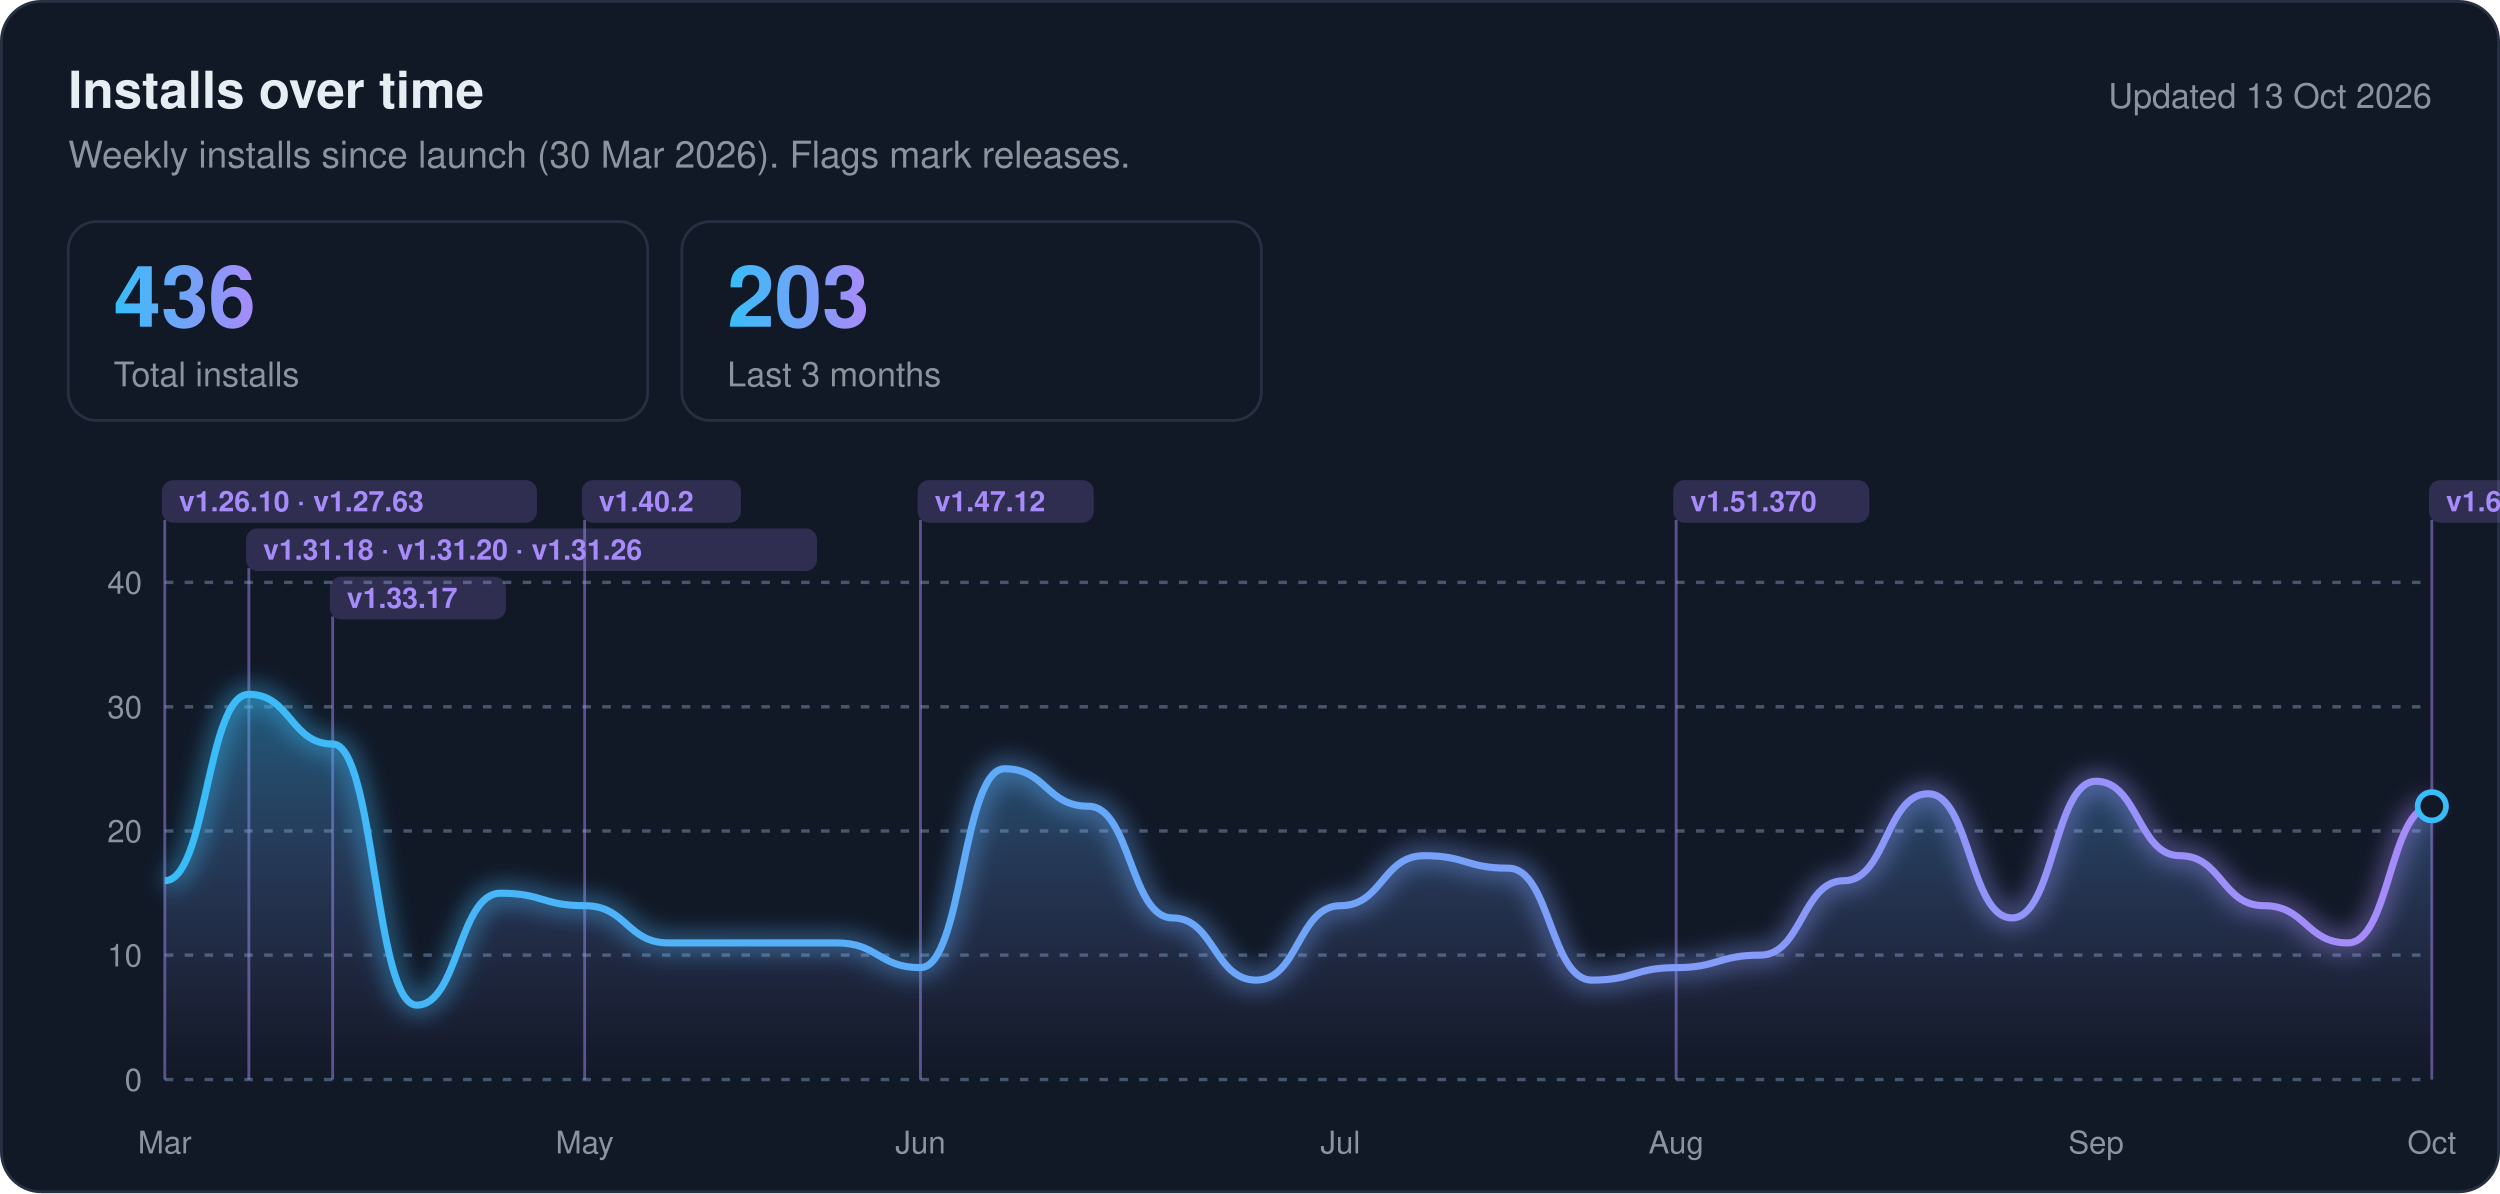
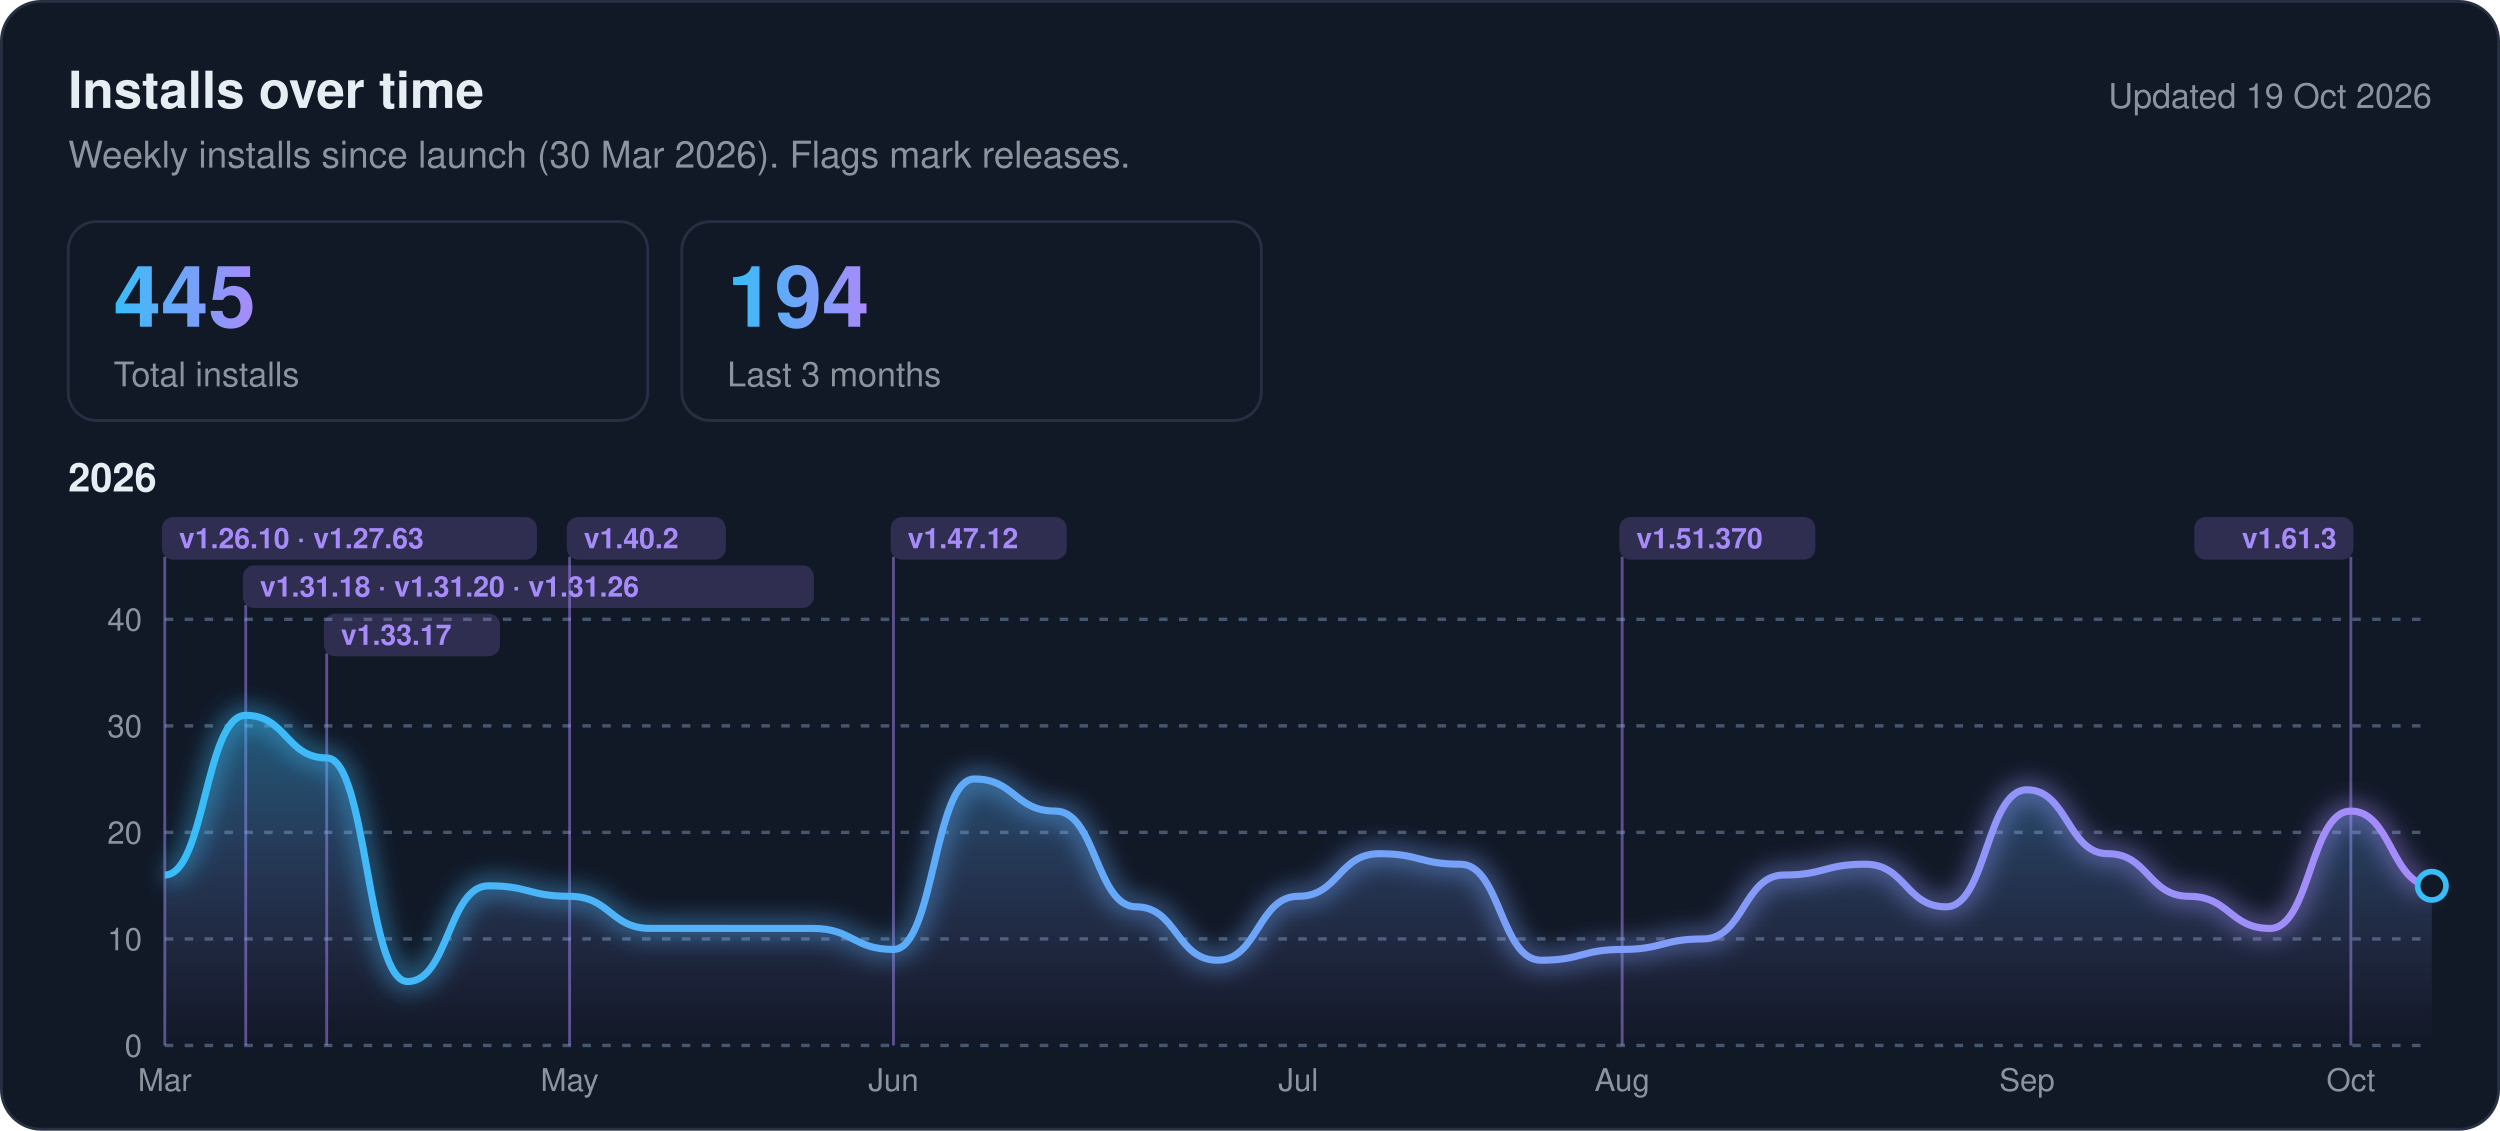
- <svg xmlns="http://www.w3.org/2000/svg" viewBox="0 0 880 420" width="880" height="420" role="img" aria-label="Installs over time" font-family="'Segoe UI', system-ui, -apple-system, Helvetica, Arial, sans-serif">
+ <svg xmlns="http://www.w3.org/2000/svg" viewBox="0 0 880 398" width="880" height="398" role="img" aria-label="Installs over time" font-family="'Segoe UI', system-ui, -apple-system, Helvetica, Arial, sans-serif">
  <style>@keyframes draw{from{stroke-dasharray:1;stroke-dashoffset:1}to{stroke-dasharray:1;stroke-dashoffset:0}}@keyframes fade{from{opacity:0}}.ln,.gw{animation:draw 2.2s ease-out .2s backwards}.fd{animation:fade 1.4s ease 1.2s backwards}@media (prefers-reduced-motion:reduce){.lwv{display:none}}@media (prefers-reduced-motion:reduce){*{animation:none!important}}</style>
  <defs>
    <linearGradient id="lg" x1="0" x2="1">
      <stop offset="0" stop-color="#38bdf8" />
      <stop offset="1" stop-color="#a78bfa" />
    </linearGradient>
    <linearGradient id="ag" x1="0" x2="0" y1="0" y2="1">
      <stop offset="0" stop-color="#38bdf8" stop-opacity=".4" />
      <stop offset="1" stop-color="#a78bfa" stop-opacity="0" />
    </linearGradient>
    <filter id="gw" x="-5%" y="-30%" width="110%" height="160%">
      <feGaussianBlur stdDeviation="4" />
    </filter>
-     <linearGradient id="wv" gradientUnits="userSpaceOnUse" x1="0" y1="0" x2="880" y2="0" gradientTransform="translate(-90,0)">
+     <linearGradient id="wv0" gradientUnits="userSpaceOnUse" x1="0" y1="0" x2="880" y2="0" gradientTransform="translate(-20,0)">
      <stop offset="0" stop-color="#fff" stop-opacity="0" />
      <stop offset=".04" stop-color="#fff" stop-opacity="0" />
      <stop offset=".08" stop-color="#fff" stop-opacity="1" />
      <stop offset=".086" stop-color="#fff" stop-opacity="0" />
      <stop offset="1" stop-color="#fff" stop-opacity="0" />
-       <animateTransform attributeName="gradientTransform" type="translate" from="-90 0" to="970 0" dur="10s" begin="2.4s" repeatCount="indefinite" />
+       <animateTransform attributeName="gradientTransform" type="translate" values="-20 0;825 0" keyTimes="0;1" dur="8s" begin="2.4s" repeatCount="indefinite" />
    </linearGradient>
  </defs>
-   <rect x=".5" y=".5" width="879" height="419" rx="14" fill="#111826" stroke="#263042" />
+   <rect x=".5" y=".5" width="879" height="397" rx="14" fill="#111826" stroke="#263042" />
  <text x="24" y="38" font-size="18" font-weight="700" fill="#e6edf3">Installs over time</text>
  <text x="24" y="59" font-size="13" fill="#8b949e">Weekly installs since launch (30 Mar 2026). Flags mark releases.</text>
-   <text x="856" y="38" font-size="12" fill="#8b949e" text-anchor="end">Updated 13 Oct 2026</text>
+   <text x="856" y="38" font-size="12" fill="#8b949e" text-anchor="end">Updated 19 Oct 2026</text>
  <rect x="24" y="78" width="204" height="70" rx="10" fill="none" stroke="#263042" />
-   <text x="40" y="115" font-size="30" font-weight="700" fill="url(#lg)">436</text>
+   <text x="40" y="115" font-size="30" font-weight="700" fill="url(#lg)">445</text>
  <text x="40" y="136" font-size="12" fill="#8b949e">Total installs</text>
  <rect x="240" y="78" width="204" height="70" rx="10" fill="none" stroke="#263042" />
-   <text x="256" y="115" font-size="30" font-weight="700" fill="url(#lg)">203</text>
+   <text x="256" y="115" font-size="30" font-weight="700" fill="url(#lg)">194</text>
  <text x="256" y="136" font-size="12" fill="#8b949e">Last 3 months</text>
-   <line x1="58" x2="856" y1="380.0" y2="380.0" stroke="#46566e" stroke-width="1.2" stroke-dasharray="3 4" />
-   <text x="50" y="384.0" font-size="11" fill="#8b949e" text-anchor="end">0</text>
-   <line x1="58" x2="856" y1="336.2" y2="336.2" stroke="#46566e" stroke-width="1.2" stroke-dasharray="3 4" />
-   <text x="50" y="340.2" font-size="11" fill="#8b949e" text-anchor="end">10</text>
-   <line x1="58" x2="856" y1="292.5" y2="292.5" stroke="#46566e" stroke-width="1.2" stroke-dasharray="3 4" />
-   <text x="50" y="296.5" font-size="11" fill="#8b949e" text-anchor="end">20</text>
-   <line x1="58" x2="856" y1="248.8" y2="248.8" stroke="#46566e" stroke-width="1.2" stroke-dasharray="3 4" />
-   <text x="50" y="252.8" font-size="11" fill="#8b949e" text-anchor="end">30</text>
-   <line x1="58" x2="856" y1="205.0" y2="205.0" stroke="#46566e" stroke-width="1.2" stroke-dasharray="3 4" />
-   <text x="50" y="209.0" font-size="11" fill="#8b949e" text-anchor="end">40</text>
-   <text x="58.0" y="406" font-size="11" fill="#8b949e" text-anchor="middle">Mar</text>
-   <text x="205.8" y="406" font-size="11" fill="#8b949e" text-anchor="middle">May</text>
-   <text x="324.0" y="406" font-size="11" fill="#8b949e" text-anchor="middle">Jun</text>
-   <text x="471.8" y="406" font-size="11" fill="#8b949e" text-anchor="middle">Jul</text>
-   <text x="590.0" y="406" font-size="11" fill="#8b949e" text-anchor="middle">Aug</text>
-   <text x="737.8" y="406" font-size="11" fill="#8b949e" text-anchor="middle">Sep</text>
-   <text x="856.0" y="406" font-size="11" fill="#8b949e" text-anchor="middle">Oct</text>
-   <line x1="58.0" x2="58.0" y1="183" y2="380" stroke="#a78bfa" stroke-opacity=".5" />
-   <rect x="57.0" y="169" width="132" height="15" rx="4" fill="#a78bfa" fill-opacity=".2" />
-   <text x="63.0" y="180" font-size="10" font-weight="600" fill="#a78bfa">v1.26.10 · v1.27.63</text>
-   <line x1="87.6" x2="87.6" y1="200" y2="380" stroke="#a78bfa" stroke-opacity=".5" />
-   <rect x="86.6" y="186" width="201" height="15" rx="4" fill="#a78bfa" fill-opacity=".2" />
-   <text x="92.6" y="197" font-size="10" font-weight="600" fill="#a78bfa">v1.31.18 · v1.31.20 · v1.31.26</text>
-   <line x1="117.1" x2="117.1" y1="217" y2="380" stroke="#a78bfa" stroke-opacity=".5" />
-   <rect x="116.1" y="203" width="62" height="15" rx="4" fill="#a78bfa" fill-opacity=".2" />
-   <text x="122.1" y="214" font-size="10" font-weight="600" fill="#a78bfa">v1.33.17</text>
-   <line x1="205.8" x2="205.8" y1="183" y2="380" stroke="#a78bfa" stroke-opacity=".5" />
-   <rect x="204.8" y="169" width="56" height="15" rx="4" fill="#a78bfa" fill-opacity=".2" />
-   <text x="210.8" y="180" font-size="10" font-weight="600" fill="#a78bfa">v1.40.2</text>
-   <line x1="324.0" x2="324.0" y1="183" y2="380" stroke="#a78bfa" stroke-opacity=".5" />
-   <rect x="323.0" y="169" width="62" height="15" rx="4" fill="#a78bfa" fill-opacity=".2" />
-   <text x="329.0" y="180" font-size="10" font-weight="600" fill="#a78bfa">v1.47.12</text>
-   <line x1="590.0" x2="590.0" y1="183" y2="380" stroke="#a78bfa" stroke-opacity=".5" />
-   <rect x="589.0" y="169" width="69" height="15" rx="4" fill="#a78bfa" fill-opacity=".2" />
-   <text x="595.0" y="180" font-size="10" font-weight="600" fill="#a78bfa">v1.51.370</text>
-   <line x1="856.0" x2="856.0" y1="183" y2="380" stroke="#a78bfa" stroke-opacity=".5" />
-   <rect x="855.0" y="169" width="56" height="15" rx="4" fill="#a78bfa" fill-opacity=".2" />
-   <text x="861.0" y="180" font-size="10" font-weight="600" fill="#a78bfa">v1.61.3</text>
-   <path class="fd" d="M58.0,310.0C72.8,310.0 72.8,244.4 87.6,244.4C102.3,244.4 102.3,261.9 117.1,261.9C131.9,261.9 131.9,353.8 146.7,353.8C161.4,353.8 161.4,314.4 176.2,314.4C191.0,314.4 191.0,318.8 205.8,318.8C220.6,318.8 220.6,331.9 235.3,331.9C250.1,331.9 250.1,331.9 264.9,331.9C279.7,331.9 279.7,331.9 294.4,331.9C309.2,331.9 309.2,340.6 324.0,340.6C338.8,340.6 338.8,270.6 353.6,270.6C368.3,270.6 368.3,283.8 383.1,283.8C397.9,283.8 397.9,323.1 412.7,323.1C427.4,323.1 427.4,345.0 442.2,345.0C457.0,345.0 457.0,318.8 471.8,318.8C486.6,318.8 486.6,301.2 501.3,301.2C516.1,301.2 516.1,305.6 530.9,305.6C545.7,305.6 545.7,345.0 560.4,345.0C575.2,345.0 575.2,340.6 590.0,340.6C604.8,340.6 604.8,336.2 619.6,336.2C634.3,336.2 634.3,310.0 649.1,310.0C663.9,310.0 663.9,279.4 678.7,279.4C693.4,279.4 693.4,323.1 708.2,323.1C723.0,323.1 723.0,275.0 737.8,275.0C752.6,275.0 752.6,301.2 767.3,301.2C782.1,301.2 782.1,318.8 796.9,318.8C811.7,318.8 811.7,331.9 826.4,331.9C841.2,331.9 841.2,283.8 856.0,283.8L856.0,380.0L58.0,380.0Z" fill="url(#ag)" />
-   <path class="gw" d="M58.0,310.0C72.8,310.0 72.8,244.4 87.6,244.4C102.3,244.4 102.3,261.9 117.1,261.9C131.9,261.9 131.9,353.8 146.7,353.8C161.4,353.8 161.4,314.4 176.2,314.4C191.0,314.4 191.0,318.8 205.8,318.8C220.6,318.8 220.6,331.9 235.3,331.9C250.1,331.9 250.1,331.9 264.9,331.9C279.7,331.9 279.7,331.9 294.4,331.9C309.2,331.9 309.2,340.6 324.0,340.6C338.8,340.6 338.8,270.6 353.6,270.6C368.3,270.6 368.3,283.8 383.1,283.8C397.9,283.8 397.9,323.1 412.7,323.1C427.4,323.1 427.4,345.0 442.2,345.0C457.0,345.0 457.0,318.8 471.8,318.8C486.6,318.8 486.6,301.2 501.3,301.2C516.1,301.2 516.1,305.6 530.9,305.6C545.7,305.6 545.7,345.0 560.4,345.0C575.2,345.0 575.2,340.6 590.0,340.6C604.8,340.6 604.8,336.2 619.6,336.2C634.3,336.2 634.3,310.0 649.1,310.0C663.9,310.0 663.9,279.4 678.7,279.4C693.4,279.4 693.4,323.1 708.2,323.1C723.0,323.1 723.0,275.0 737.8,275.0C752.6,275.0 752.6,301.2 767.3,301.2C782.1,301.2 782.1,318.8 796.9,318.8C811.7,318.8 811.7,331.9 826.4,331.9C841.2,331.9 841.2,283.8 856.0,283.8" pathLength="1" fill="none" stroke="url(#lg)" stroke-width="7" stroke-opacity=".45" filter="url(#gw)" />
-   <path class="ln" d="M58.0,310.0C72.8,310.0 72.8,244.4 87.6,244.4C102.3,244.4 102.3,261.9 117.1,261.9C131.9,261.9 131.9,353.8 146.7,353.8C161.4,353.8 161.4,314.4 176.2,314.4C191.0,314.4 191.0,318.8 205.8,318.8C220.6,318.8 220.6,331.9 235.3,331.9C250.1,331.9 250.1,331.9 264.9,331.9C279.7,331.9 279.7,331.9 294.4,331.9C309.2,331.9 309.2,340.6 324.0,340.6C338.8,340.6 338.8,270.6 353.6,270.6C368.3,270.6 368.3,283.8 383.1,283.8C397.9,283.8 397.9,323.1 412.7,323.1C427.4,323.1 427.4,345.0 442.2,345.0C457.0,345.0 457.0,318.8 471.8,318.8C486.6,318.8 486.6,301.2 501.3,301.2C516.1,301.2 516.1,305.6 530.9,305.6C545.7,305.6 545.7,345.0 560.4,345.0C575.2,345.0 575.2,340.6 590.0,340.6C604.8,340.6 604.8,336.2 619.6,336.2C634.3,336.2 634.3,310.0 649.1,310.0C663.9,310.0 663.9,279.4 678.7,279.4C693.4,279.4 693.4,323.1 708.2,323.1C723.0,323.1 723.0,275.0 737.8,275.0C752.6,275.0 752.6,301.2 767.3,301.2C782.1,301.2 782.1,318.8 796.9,318.8C811.7,318.8 811.7,331.9 826.4,331.9C841.2,331.9 841.2,283.8 856.0,283.8" pathLength="1" fill="none" stroke="url(#lg)" stroke-width="2.5" stroke-linejoin="round" />
-   <path class="lwv" d="M58.0,310.0C72.8,310.0 72.8,244.4 87.6,244.4C102.3,244.4 102.3,261.9 117.1,261.9C131.9,261.9 131.9,353.8 146.7,353.8C161.4,353.8 161.4,314.4 176.2,314.4C191.0,314.4 191.0,318.8 205.8,318.8C220.6,318.8 220.6,331.9 235.3,331.9C250.1,331.9 250.1,331.9 264.9,331.9C279.7,331.9 279.7,331.9 294.4,331.9C309.2,331.9 309.2,340.6 324.0,340.6C338.8,340.6 338.8,270.6 353.6,270.6C368.3,270.6 368.3,283.8 383.1,283.8C397.9,283.8 397.9,323.1 412.7,323.1C427.4,323.1 427.4,345.0 442.2,345.0C457.0,345.0 457.0,318.8 471.8,318.8C486.6,318.8 486.6,301.2 501.3,301.2C516.1,301.2 516.1,305.6 530.9,305.6C545.7,305.6 545.7,345.0 560.4,345.0C575.2,345.0 575.2,340.6 590.0,340.6C604.8,340.6 604.8,336.2 619.6,336.2C634.3,336.2 634.3,310.0 649.1,310.0C663.9,310.0 663.9,279.4 678.7,279.4C693.4,279.4 693.4,323.1 708.2,323.1C723.0,323.1 723.0,275.0 737.8,275.0C752.6,275.0 752.6,301.2 767.3,301.2C782.1,301.2 782.1,318.8 796.9,318.8C811.7,318.8 811.7,331.9 826.4,331.9C841.2,331.9 841.2,283.8 856.0,283.8" fill="none" stroke="url(#wv)" stroke-width="5.5" stroke-linecap="round" filter="url(#gw)" />
-   <path class="lwv" d="M58.0,310.0C72.8,310.0 72.8,244.4 87.6,244.4C102.3,244.4 102.3,261.9 117.1,261.9C131.9,261.9 131.9,353.8 146.7,353.8C161.4,353.8 161.4,314.4 176.2,314.4C191.0,314.4 191.0,318.8 205.8,318.8C220.6,318.8 220.6,331.9 235.3,331.9C250.1,331.9 250.1,331.9 264.9,331.9C279.7,331.9 279.7,331.9 294.4,331.9C309.2,331.9 309.2,340.6 324.0,340.6C338.8,340.6 338.8,270.6 353.6,270.6C368.3,270.6 368.3,283.8 383.1,283.8C397.9,283.8 397.9,323.1 412.7,323.1C427.4,323.1 427.4,345.0 442.2,345.0C457.0,345.0 457.0,318.8 471.8,318.8C486.6,318.8 486.6,301.2 501.3,301.2C516.1,301.2 516.1,305.6 530.9,305.6C545.7,305.6 545.7,345.0 560.4,345.0C575.2,345.0 575.2,340.6 590.0,340.6C604.8,340.6 604.8,336.2 619.6,336.2C634.3,336.2 634.3,310.0 649.1,310.0C663.9,310.0 663.9,279.4 678.7,279.4C693.4,279.4 693.4,323.1 708.2,323.1C723.0,323.1 723.0,275.0 737.8,275.0C752.6,275.0 752.6,301.2 767.3,301.2C782.1,301.2 782.1,318.8 796.9,318.8C811.7,318.8 811.7,331.9 826.4,331.9C841.2,331.9 841.2,283.8 856.0,283.8" fill="none" stroke="url(#wv)" stroke-width="2" stroke-linecap="round" />
-   <circle class="fd" cx="856.0" cy="283.8" r="5" fill="#111826" stroke="#38bdf8" stroke-width="2" />
+   <text x="24" y="173" font-size="14" font-weight="700" fill="#e6edf3">2026</text>
+   <line x1="58" x2="856" y1="368.0" y2="368.0" stroke="#46566e" stroke-width="1.2" stroke-dasharray="3 4" />
+   <text x="50" y="372.0" font-size="11" fill="#8b949e" text-anchor="end">0</text>
+   <line x1="58" x2="856" y1="330.5" y2="330.5" stroke="#46566e" stroke-width="1.2" stroke-dasharray="3 4" />
+   <text x="50" y="334.5" font-size="11" fill="#8b949e" text-anchor="end">10</text>
+   <line x1="58" x2="856" y1="293.0" y2="293.0" stroke="#46566e" stroke-width="1.2" stroke-dasharray="3 4" />
+   <text x="50" y="297.0" font-size="11" fill="#8b949e" text-anchor="end">20</text>
+   <line x1="58" x2="856" y1="255.5" y2="255.5" stroke="#46566e" stroke-width="1.2" stroke-dasharray="3 4" />
+   <text x="50" y="259.5" font-size="11" fill="#8b949e" text-anchor="end">30</text>
+   <line x1="58" x2="856" y1="218.0" y2="218.0" stroke="#46566e" stroke-width="1.2" stroke-dasharray="3 4" />
+   <text x="50" y="222.0" font-size="11" fill="#8b949e" text-anchor="end">40</text>
+   <text x="58.0" y="384" font-size="11" fill="#8b949e" text-anchor="middle">Mar</text>
+   <text x="200.5" y="384" font-size="11" fill="#8b949e" text-anchor="middle">May</text>
+   <text x="314.5" y="384" font-size="11" fill="#8b949e" text-anchor="middle">Jun</text>
+   <text x="457.0" y="384" font-size="11" fill="#8b949e" text-anchor="middle">Jul</text>
+   <text x="571.0" y="384" font-size="11" fill="#8b949e" text-anchor="middle">Aug</text>
+   <text x="713.5" y="384" font-size="11" fill="#8b949e" text-anchor="middle">Sep</text>
+   <text x="827.5" y="384" font-size="11" fill="#8b949e" text-anchor="middle">Oct</text>
+   <line x1="58.0" x2="58.0" y1="196" y2="368" stroke="#a78bfa" stroke-opacity=".5" />
+   <rect x="57.0" y="182" width="132" height="15" rx="4" fill="#a78bfa" fill-opacity=".2" />
+   <text x="63.0" y="193" font-size="10" font-weight="600" fill="#a78bfa" text-anchor="start">v1.26.10 · v1.27.63</text>
+   <line x1="86.5" x2="86.5" y1="213" y2="368" stroke="#a78bfa" stroke-opacity=".5" />
+   <rect x="85.5" y="199" width="201" height="15" rx="4" fill="#a78bfa" fill-opacity=".2" />
+   <text x="91.5" y="210" font-size="10" font-weight="600" fill="#a78bfa" text-anchor="start">v1.31.18 · v1.31.20 · v1.31.26</text>
+   <line x1="115.0" x2="115.0" y1="230" y2="368" stroke="#a78bfa" stroke-opacity=".5" />
+   <rect x="114.0" y="216" width="62" height="15" rx="4" fill="#a78bfa" fill-opacity=".2" />
+   <text x="120.0" y="227" font-size="10" font-weight="600" fill="#a78bfa" text-anchor="start">v1.33.17</text>
+   <line x1="200.5" x2="200.5" y1="196" y2="368" stroke="#a78bfa" stroke-opacity=".5" />
+   <rect x="199.5" y="182" width="56" height="15" rx="4" fill="#a78bfa" fill-opacity=".2" />
+   <text x="205.5" y="193" font-size="10" font-weight="600" fill="#a78bfa" text-anchor="start">v1.40.2</text>
+   <line x1="314.5" x2="314.5" y1="196" y2="368" stroke="#a78bfa" stroke-opacity=".5" />
+   <rect x="313.5" y="182" width="62" height="15" rx="4" fill="#a78bfa" fill-opacity=".2" />
+   <text x="319.5" y="193" font-size="10" font-weight="600" fill="#a78bfa" text-anchor="start">v1.47.12</text>
+   <line x1="571.0" x2="571.0" y1="196" y2="368" stroke="#a78bfa" stroke-opacity=".5" />
+   <rect x="570.0" y="182" width="69" height="15" rx="4" fill="#a78bfa" fill-opacity=".2" />
+   <text x="576.0" y="193" font-size="10" font-weight="600" fill="#a78bfa" text-anchor="start">v1.51.370</text>
+   <line x1="827.5" x2="827.5" y1="196" y2="368" stroke="#a78bfa" stroke-opacity=".5" />
+   <rect x="772.4" y="182" width="56" height="15" rx="4" fill="#a78bfa" fill-opacity=".2" />
+   <text x="822.5" y="193" font-size="10" font-weight="600" fill="#a78bfa" text-anchor="end">v1.61.3</text>
+   <path class="fd" d="M58.0,308.0C72.2,308.0 72.2,251.8 86.5,251.8C100.8,251.8 100.8,266.8 115.0,266.8C129.2,266.8 129.2,345.5 143.5,345.5C157.8,345.5 157.8,311.8 172.0,311.8C186.2,311.8 186.2,315.5 200.5,315.5C214.8,315.5 214.8,326.8 229.0,326.8C243.2,326.8 243.2,326.8 257.5,326.8C271.8,326.8 271.8,326.8 286.0,326.8C300.2,326.8 300.2,334.2 314.5,334.2C328.8,334.2 328.8,274.2 343.0,274.2C357.2,274.2 357.2,285.5 371.5,285.5C385.8,285.5 385.8,319.2 400.0,319.2C414.2,319.2 414.2,338.0 428.5,338.0C442.8,338.0 442.8,315.5 457.0,315.5C471.2,315.5 471.2,300.5 485.5,300.5C499.8,300.5 499.8,304.2 514.0,304.2C528.2,304.2 528.2,338.0 542.5,338.0C556.8,338.0 556.8,334.2 571.0,334.2C585.2,334.2 585.2,330.5 599.5,330.5C613.8,330.5 613.8,308.0 628.0,308.0C642.2,308.0 642.2,304.2 656.5,304.2C670.8,304.2 670.8,319.2 685.0,319.2C699.2,319.2 699.2,278.0 713.5,278.0C727.8,278.0 727.8,300.5 742.0,300.5C756.2,300.5 756.2,315.5 770.5,315.5C784.8,315.5 784.8,326.8 799.0,326.8C813.2,326.8 813.2,285.5 827.5,285.5C841.8,285.5 841.8,311.8 856.0,311.8L856.0,368.0L58.0,368.0Z" fill="url(#ag)" style="animation-delay:1.20s" />
+   <path class="gw" d="M58.0,308.0C72.2,308.0 72.2,251.8 86.5,251.8C100.8,251.8 100.8,266.8 115.0,266.8C129.2,266.8 129.2,345.5 143.5,345.5C157.8,345.5 157.8,311.8 172.0,311.8C186.2,311.8 186.2,315.5 200.5,315.5C214.8,315.5 214.8,326.8 229.0,326.8C243.2,326.8 243.2,326.8 257.5,326.8C271.8,326.8 271.8,326.8 286.0,326.8C300.2,326.8 300.2,334.2 314.5,334.2C328.8,334.2 328.8,274.2 343.0,274.2C357.2,274.2 357.2,285.5 371.5,285.5C385.8,285.5 385.8,319.2 400.0,319.2C414.2,319.2 414.2,338.0 428.5,338.0C442.8,338.0 442.8,315.5 457.0,315.5C471.2,315.5 471.2,300.5 485.5,300.5C499.8,300.5 499.8,304.2 514.0,304.2C528.2,304.2 528.2,338.0 542.5,338.0C556.8,338.0 556.8,334.2 571.0,334.2C585.2,334.2 585.2,330.5 599.5,330.5C613.8,330.5 613.8,308.0 628.0,308.0C642.2,308.0 642.2,304.2 656.5,304.2C670.8,304.2 670.8,319.2 685.0,319.2C699.2,319.2 699.2,278.0 713.5,278.0C727.8,278.0 727.8,300.5 742.0,300.5C756.2,300.5 756.2,315.5 770.5,315.5C784.8,315.5 784.8,326.8 799.0,326.8C813.2,326.8 813.2,285.5 827.5,285.5C841.8,285.5 841.8,311.8 856.0,311.8" pathLength="1" fill="none" stroke="url(#lg)" stroke-width="7" stroke-opacity=".45" filter="url(#gw)" style="animation-delay:0.20s" />
+   <path class="ln" d="M58.0,308.0C72.2,308.0 72.2,251.8 86.5,251.8C100.8,251.8 100.8,266.8 115.0,266.8C129.2,266.8 129.2,345.5 143.5,345.5C157.8,345.5 157.8,311.8 172.0,311.8C186.2,311.8 186.2,315.5 200.5,315.5C214.8,315.5 214.8,326.8 229.0,326.8C243.2,326.8 243.2,326.8 257.5,326.8C271.8,326.8 271.8,326.8 286.0,326.8C300.2,326.8 300.2,334.2 314.5,334.2C328.8,334.2 328.8,274.2 343.0,274.2C357.2,274.2 357.2,285.5 371.5,285.5C385.8,285.5 385.8,319.2 400.0,319.2C414.2,319.2 414.2,338.0 428.5,338.0C442.8,338.0 442.8,315.5 457.0,315.5C471.2,315.5 471.2,300.5 485.5,300.5C499.8,300.5 499.8,304.2 514.0,304.2C528.2,304.2 528.2,338.0 542.5,338.0C556.8,338.0 556.8,334.2 571.0,334.2C585.2,334.2 585.2,330.5 599.5,330.5C613.8,330.5 613.8,308.0 628.0,308.0C642.2,308.0 642.2,304.2 656.5,304.2C670.8,304.2 670.8,319.2 685.0,319.2C699.2,319.2 699.2,278.0 713.5,278.0C727.8,278.0 727.8,300.5 742.0,300.5C756.2,300.5 756.2,315.5 770.5,315.5C784.8,315.5 784.8,326.8 799.0,326.8C813.2,326.8 813.2,285.5 827.5,285.5C841.8,285.5 841.8,311.8 856.0,311.8" pathLength="1" fill="none" stroke="url(#lg)" stroke-width="2.5" stroke-linejoin="round" style="animation-delay:0.20s" />
+   <path class="lwv" d="M58.0,308.0C72.2,308.0 72.2,251.8 86.5,251.8C100.8,251.8 100.8,266.8 115.0,266.8C129.2,266.8 129.2,345.5 143.5,345.5C157.8,345.5 157.8,311.8 172.0,311.8C186.2,311.8 186.2,315.5 200.5,315.5C214.8,315.5 214.8,326.8 229.0,326.8C243.2,326.8 243.2,326.8 257.5,326.8C271.8,326.8 271.8,326.8 286.0,326.8C300.2,326.8 300.2,334.2 314.5,334.2C328.8,334.2 328.8,274.2 343.0,274.2C357.2,274.2 357.2,285.5 371.5,285.5C385.8,285.5 385.8,319.2 400.0,319.2C414.2,319.2 414.2,338.0 428.5,338.0C442.8,338.0 442.8,315.5 457.0,315.5C471.2,315.5 471.2,300.5 485.5,300.5C499.8,300.5 499.8,304.2 514.0,304.2C528.2,304.2 528.2,338.0 542.5,338.0C556.8,338.0 556.8,334.2 571.0,334.2C585.2,334.2 585.2,330.5 599.5,330.5C613.8,330.5 613.8,308.0 628.0,308.0C642.2,308.0 642.2,304.2 656.5,304.2C670.8,304.2 670.8,319.2 685.0,319.2C699.2,319.2 699.2,278.0 713.5,278.0C727.8,278.0 727.8,300.5 742.0,300.5C756.2,300.5 756.2,315.5 770.5,315.5C784.8,315.5 784.8,326.8 799.0,326.8C813.2,326.8 813.2,285.5 827.5,285.5C841.8,285.5 841.8,311.8 856.0,311.8" fill="none" stroke="url(#wv0)" stroke-width="5.5" stroke-linecap="round" filter="url(#gw)" />
+   <path class="lwv" d="M58.0,308.0C72.2,308.0 72.2,251.8 86.5,251.8C100.8,251.8 100.8,266.8 115.0,266.8C129.2,266.8 129.2,345.5 143.5,345.5C157.8,345.5 157.8,311.8 172.0,311.8C186.2,311.8 186.2,315.5 200.5,315.5C214.8,315.5 214.8,326.8 229.0,326.8C243.2,326.8 243.2,326.8 257.5,326.8C271.8,326.8 271.8,326.8 286.0,326.8C300.2,326.8 300.2,334.2 314.5,334.2C328.8,334.2 328.8,274.2 343.0,274.2C357.2,274.2 357.2,285.5 371.5,285.5C385.8,285.5 385.8,319.2 400.0,319.2C414.2,319.2 414.2,338.0 428.5,338.0C442.8,338.0 442.8,315.5 457.0,315.5C471.2,315.5 471.2,300.5 485.5,300.5C499.8,300.5 499.8,304.2 514.0,304.2C528.2,304.2 528.2,338.0 542.5,338.0C556.8,338.0 556.8,334.2 571.0,334.2C585.2,334.2 585.2,330.5 599.5,330.5C613.8,330.5 613.8,308.0 628.0,308.0C642.2,308.0 642.2,304.2 656.5,304.2C670.8,304.2 670.8,319.2 685.0,319.2C699.2,319.2 699.2,278.0 713.5,278.0C727.8,278.0 727.8,300.5 742.0,300.5C756.2,300.5 756.2,315.5 770.5,315.5C784.8,315.5 784.8,326.8 799.0,326.8C813.2,326.8 813.2,285.5 827.5,285.5C841.8,285.5 841.8,311.8 856.0,311.8" fill="none" stroke="url(#wv0)" stroke-width="2" stroke-linecap="round" />
+   <circle class="fd" cx="856.0" cy="311.8" r="5" fill="#111826" stroke="#38bdf8" stroke-width="2" style="animation-delay:1.20s" />
</svg>
